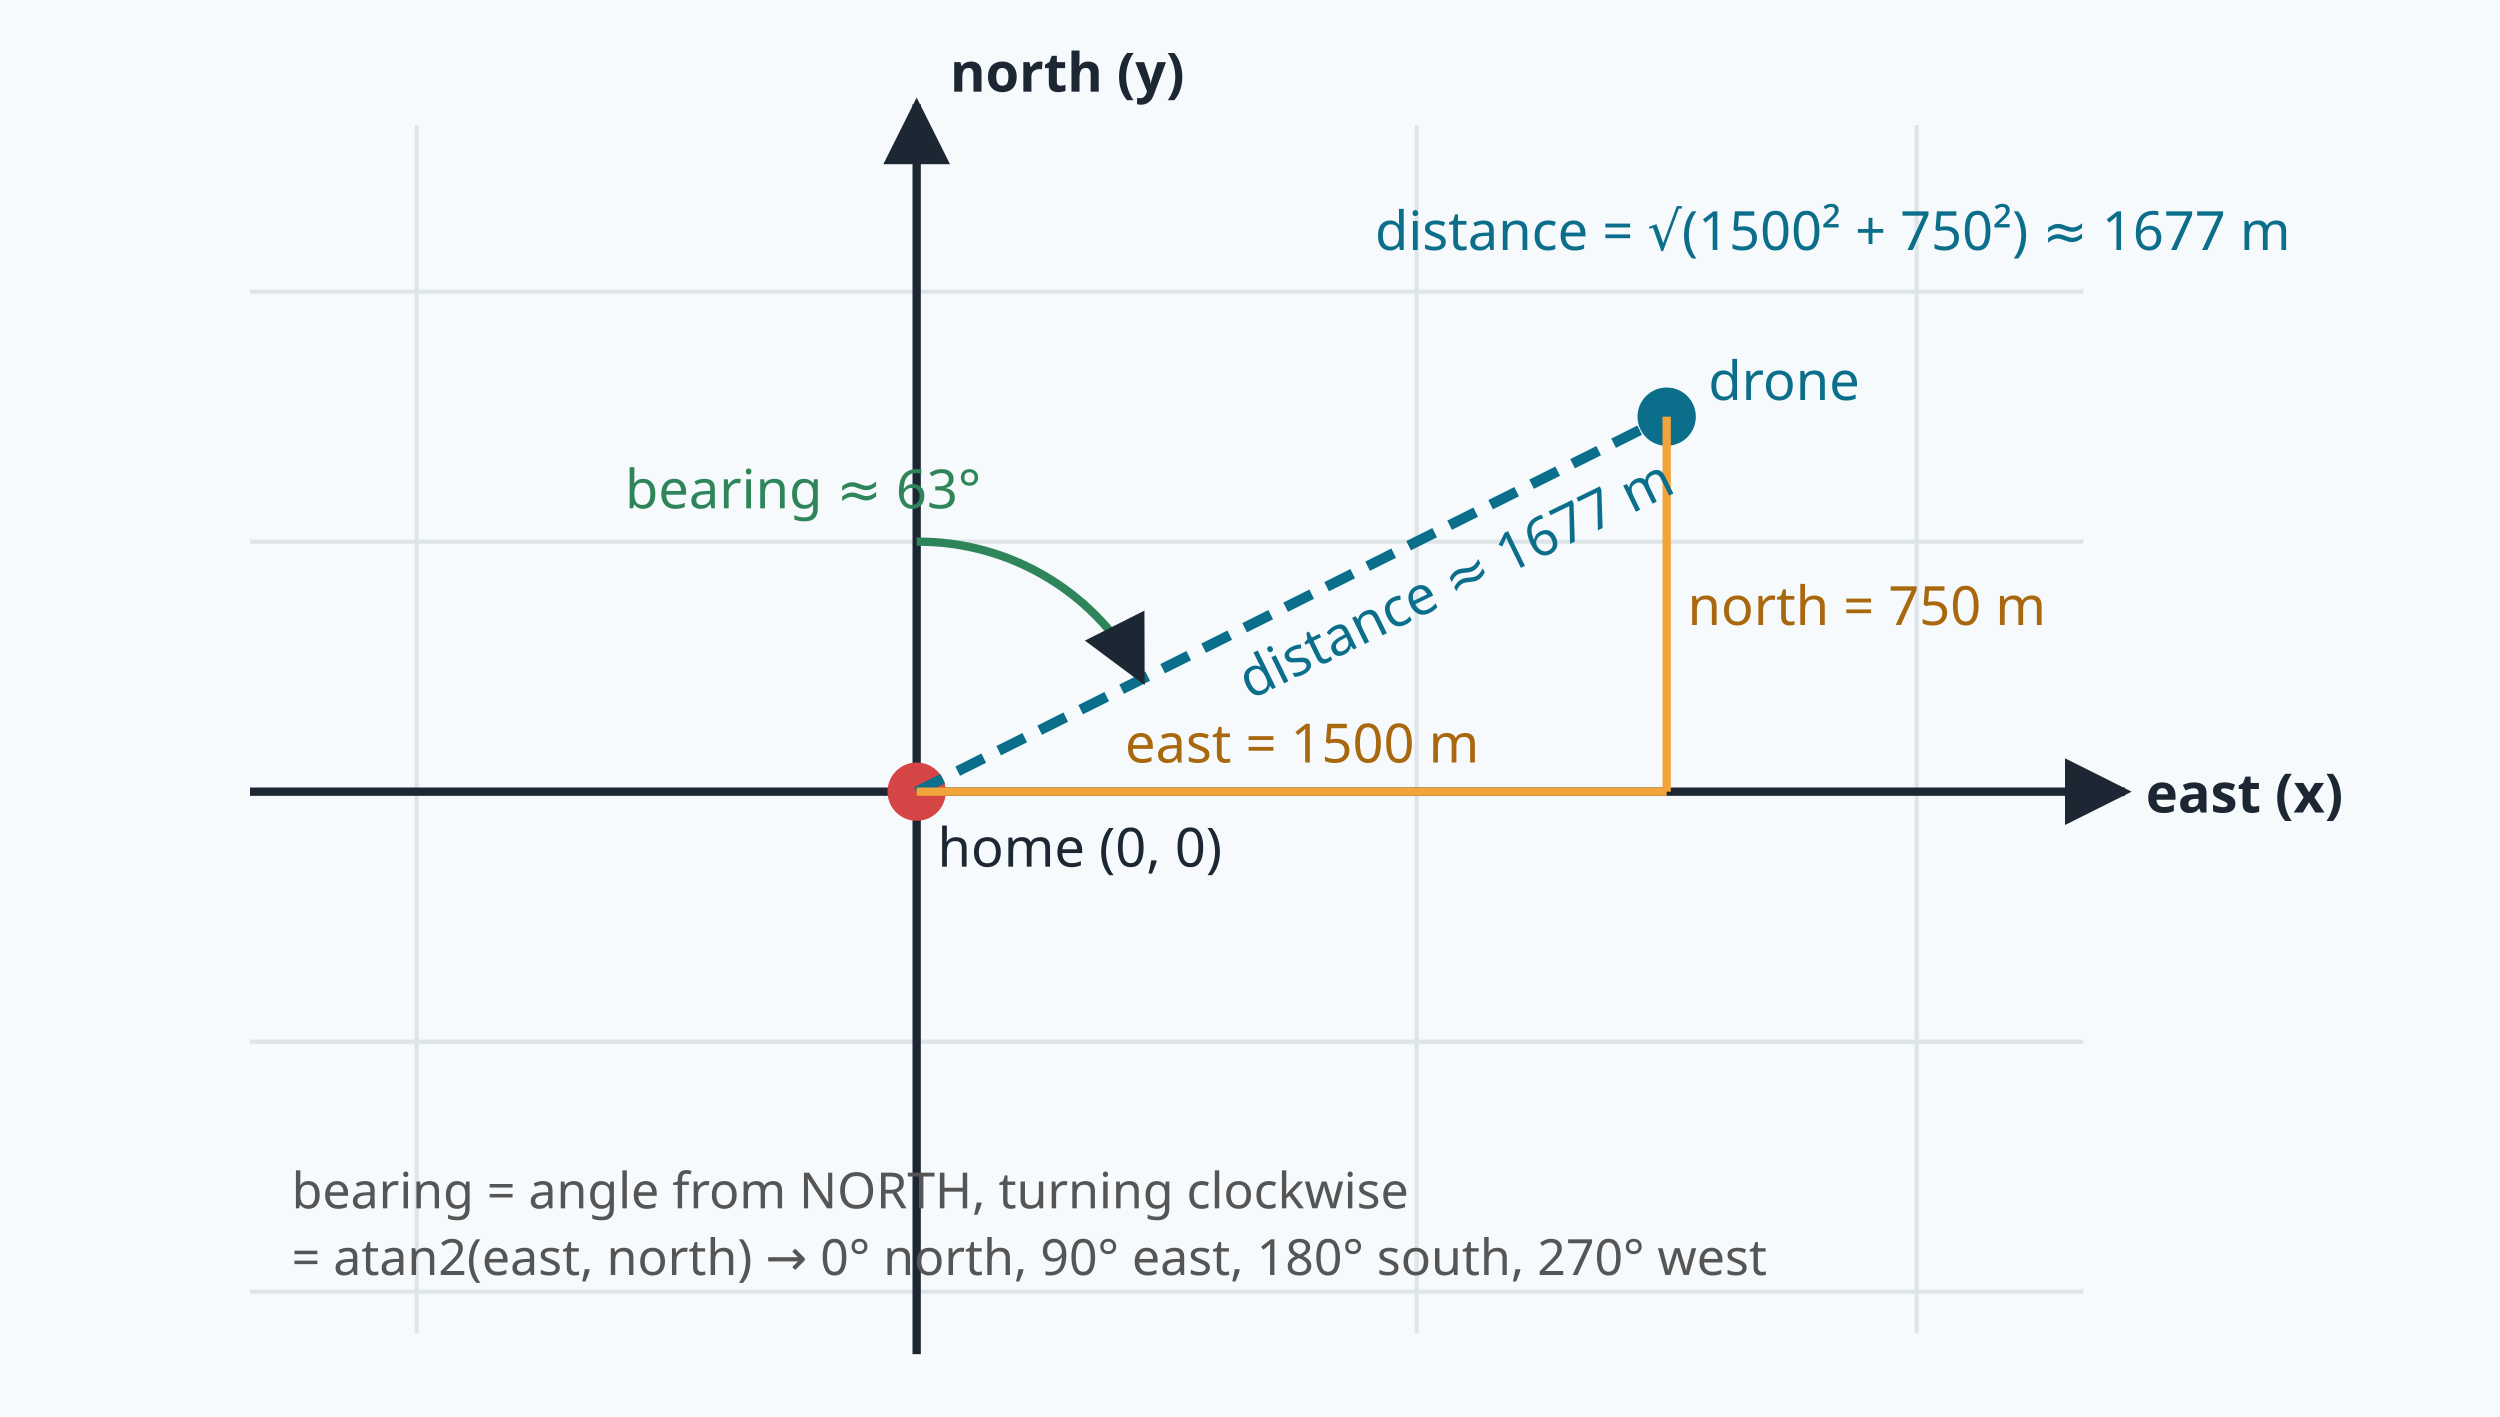
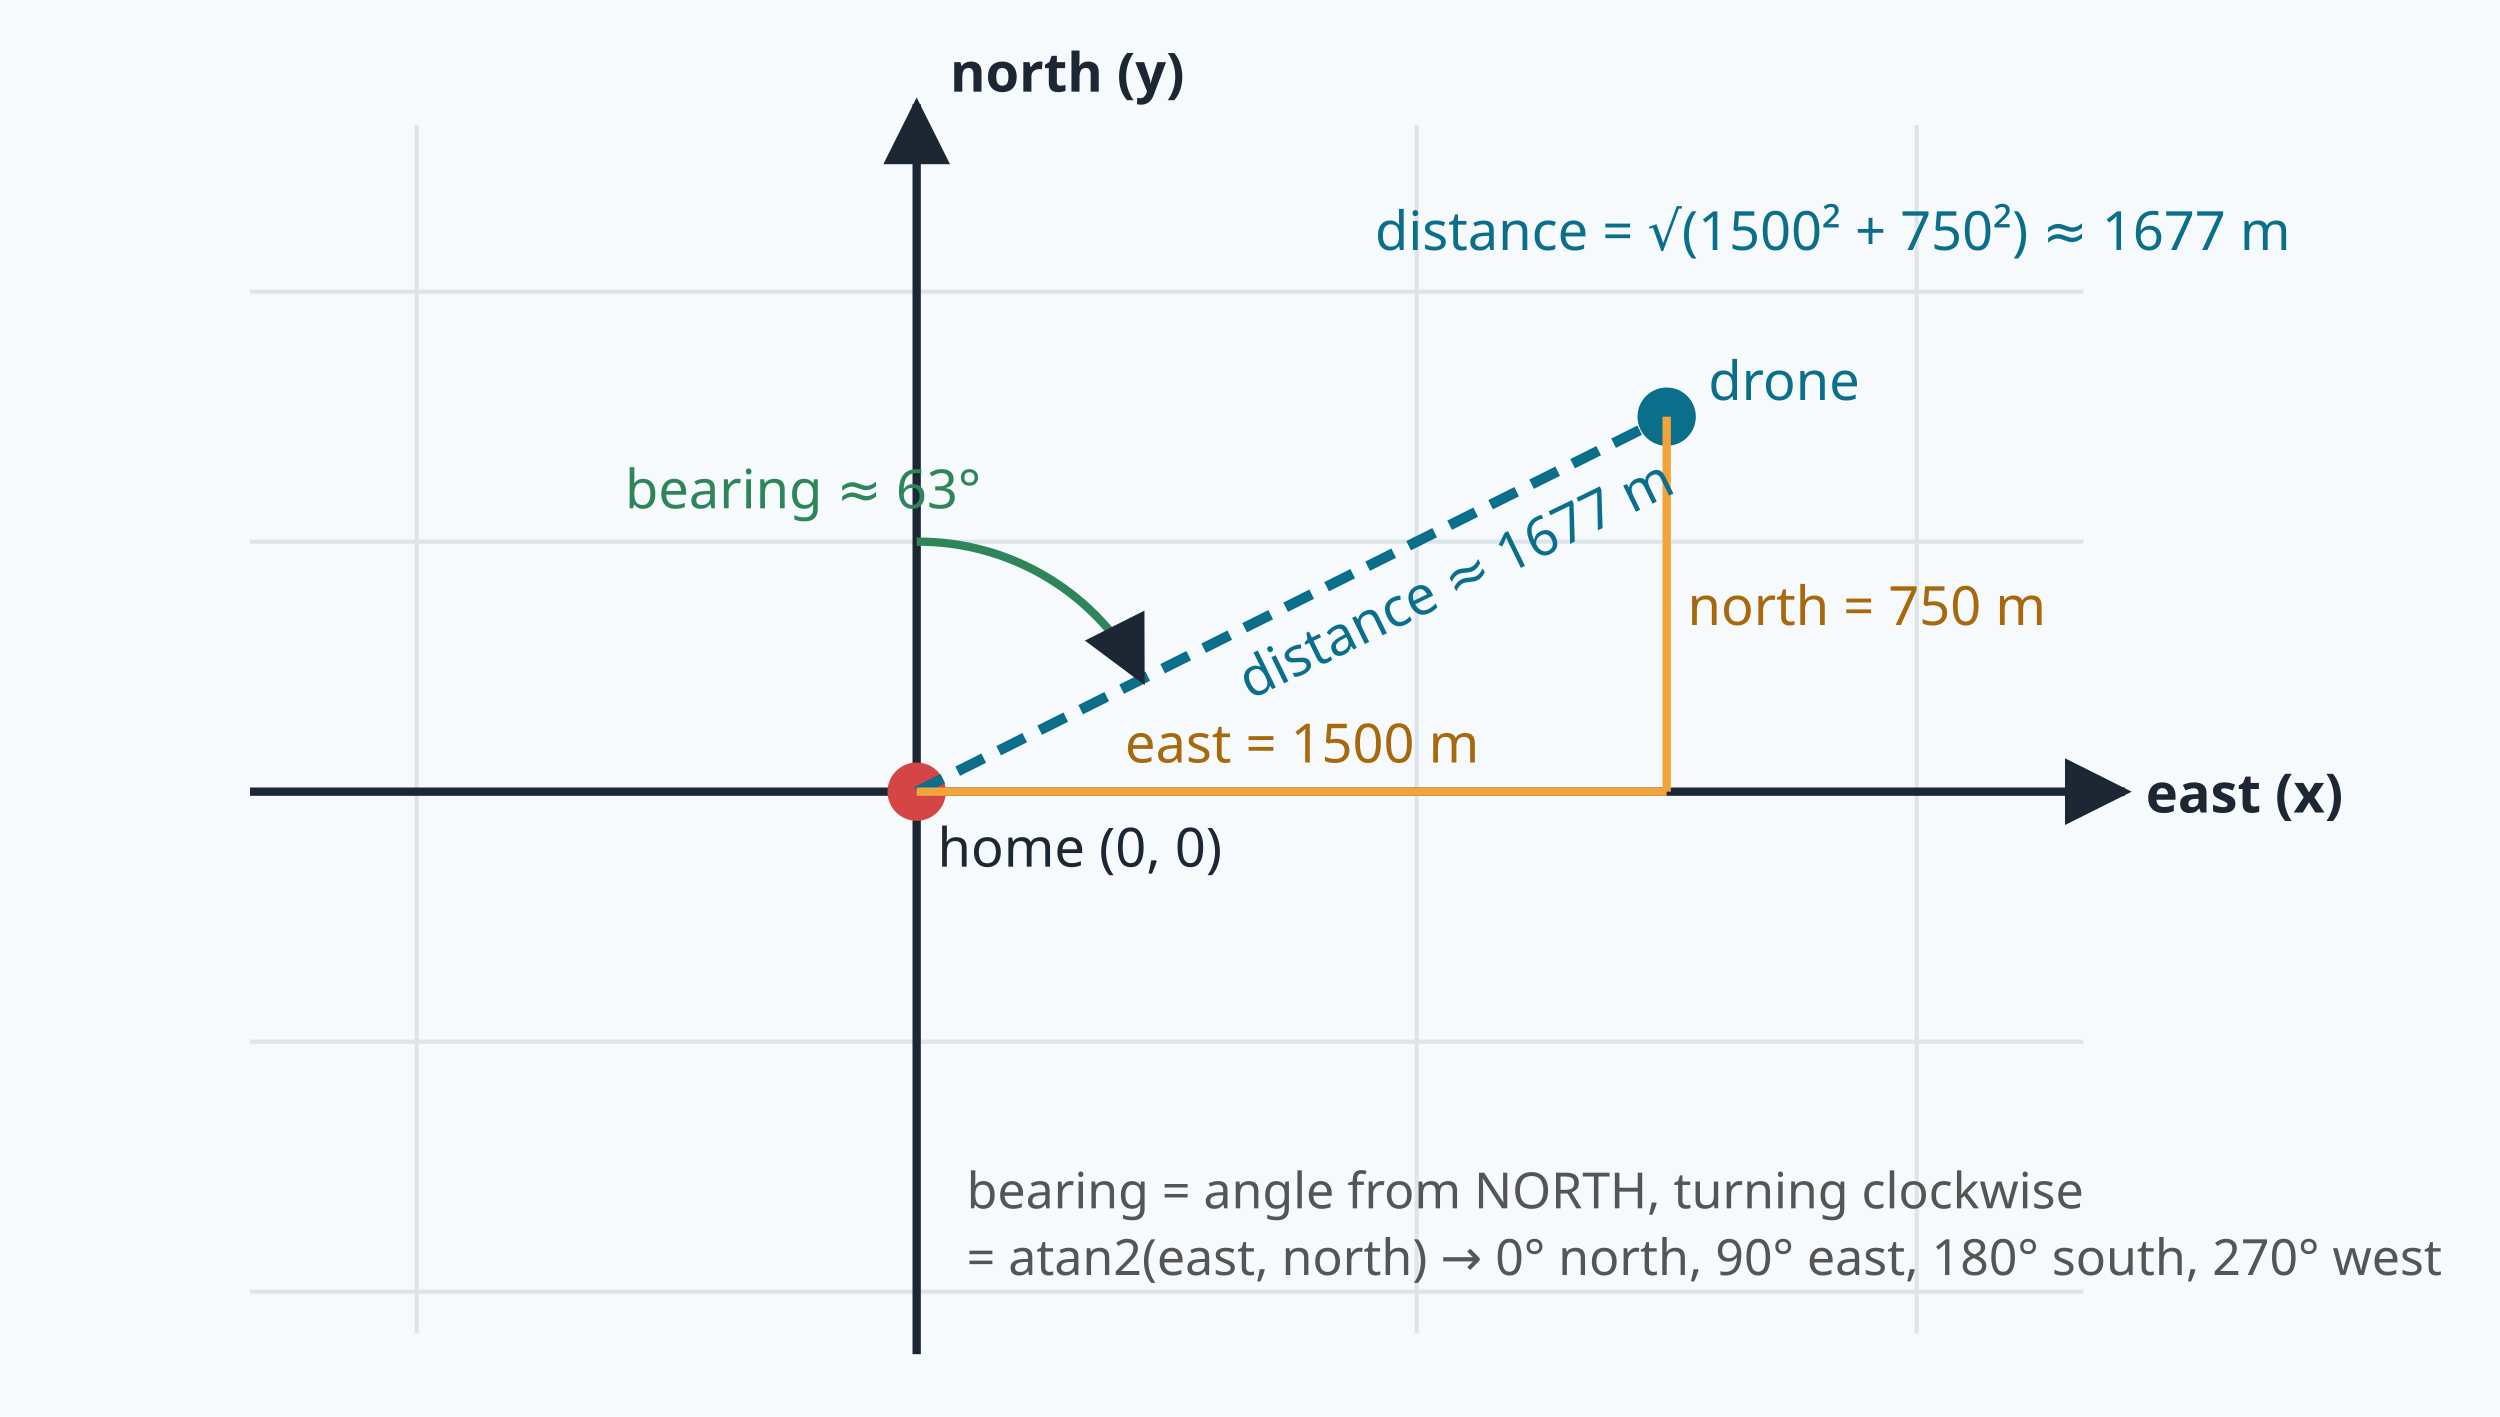
<svg xmlns="http://www.w3.org/2000/svg" viewBox="0 0 600 340" font-family="sans-serif" font-size="13">
  <rect width="600" height="340" fill="#f7fafc" />
  <defs>
    <marker id="a" viewBox="0 0 10 10" refX="9" refY="5" markerWidth="8" markerHeight="8" orient="auto">
      <path d="M0 0 L10 5 L0 10 z" fill="#1d2733" />
    </marker>
  </defs>
  <g stroke="#dde5ea" stroke-width="1">
    <line x1="60" y1="70" x2="500" y2="70" />
    <line x1="60" y1="130" x2="500" y2="130" />
    <line x1="60" y1="250" x2="500" y2="250" />
    <line x1="60" y1="310" x2="500" y2="310" />
    <line x1="100" y1="30" x2="100" y2="320" />
    <line x1="340" y1="30" x2="340" y2="320" />
    <line x1="460" y1="30" x2="460" y2="320" />
  </g>
  <line x1="60" y1="190" x2="510" y2="190" stroke="#1d2733" stroke-width="2" marker-end="url(#a)" />
  <line x1="220" y1="325" x2="220" y2="25" stroke="#1d2733" stroke-width="2" marker-end="url(#a)" />
  <text x="515" y="195" fill="#1d2733" font-weight="bold">east (x)</text>
  <text x="228" y="22" fill="#1d2733" font-weight="bold">north (y)</text>
  <text x="225" y="208" fill="#1d2733">home (0, 0)</text>
  <circle cx="220" cy="190" r="7" fill="#d64545" />
  <line x1="220" y1="190" x2="400" y2="100" stroke="#0b6e8a" stroke-width="2.5" stroke-dasharray="7 4" />
  <circle cx="400" cy="100" r="7" fill="#0b6e8a" />
  <text x="410" y="96" fill="#0b6e8a">drone</text>
  <line x1="400" y1="100" x2="400" y2="190" stroke="#f2a33a" stroke-width="2" />
  <line x1="220" y1="190" x2="400" y2="190" stroke="#f2a33a" stroke-width="2" />
  <text x="270" y="183" fill="#a8680d">east = 1500 m</text>
  <text x="405" y="150" fill="#a8680d">north = 750 m</text>
  <text x="300" y="168" fill="#0b6e8a" transform="rotate(-26 300 168)">distance ≈ 1677 m</text>
  <text x="330" y="60" fill="#0b6e8a">distance = √(1500² + 750²) ≈ 1677 m</text>
  <path d="M220 130 A60 60 0 0 1 274 163" fill="none" stroke="#2f855a" stroke-width="2" marker-end="url(#a)" />
  <text x="150" y="122" fill="#2f855a">bearing ≈ 63°</text>
-   <text x="70" y="290" fill="#555" font-size="12">bearing = angle from NORTH, turning clockwise</text>
-   <text x="70" y="306" fill="#555" font-size="12">= atan2(east, north) → 0° north, 90° east, 180° south, 270° west</text>
+   <text x="232" y="290" fill="#555" font-size="12">bearing = angle from NORTH, turning clockwise</text>
+   <text x="232" y="306" fill="#555" font-size="12">= atan2(east, north) → 0° north, 90° east, 180° south, 270° west</text>
</svg>
